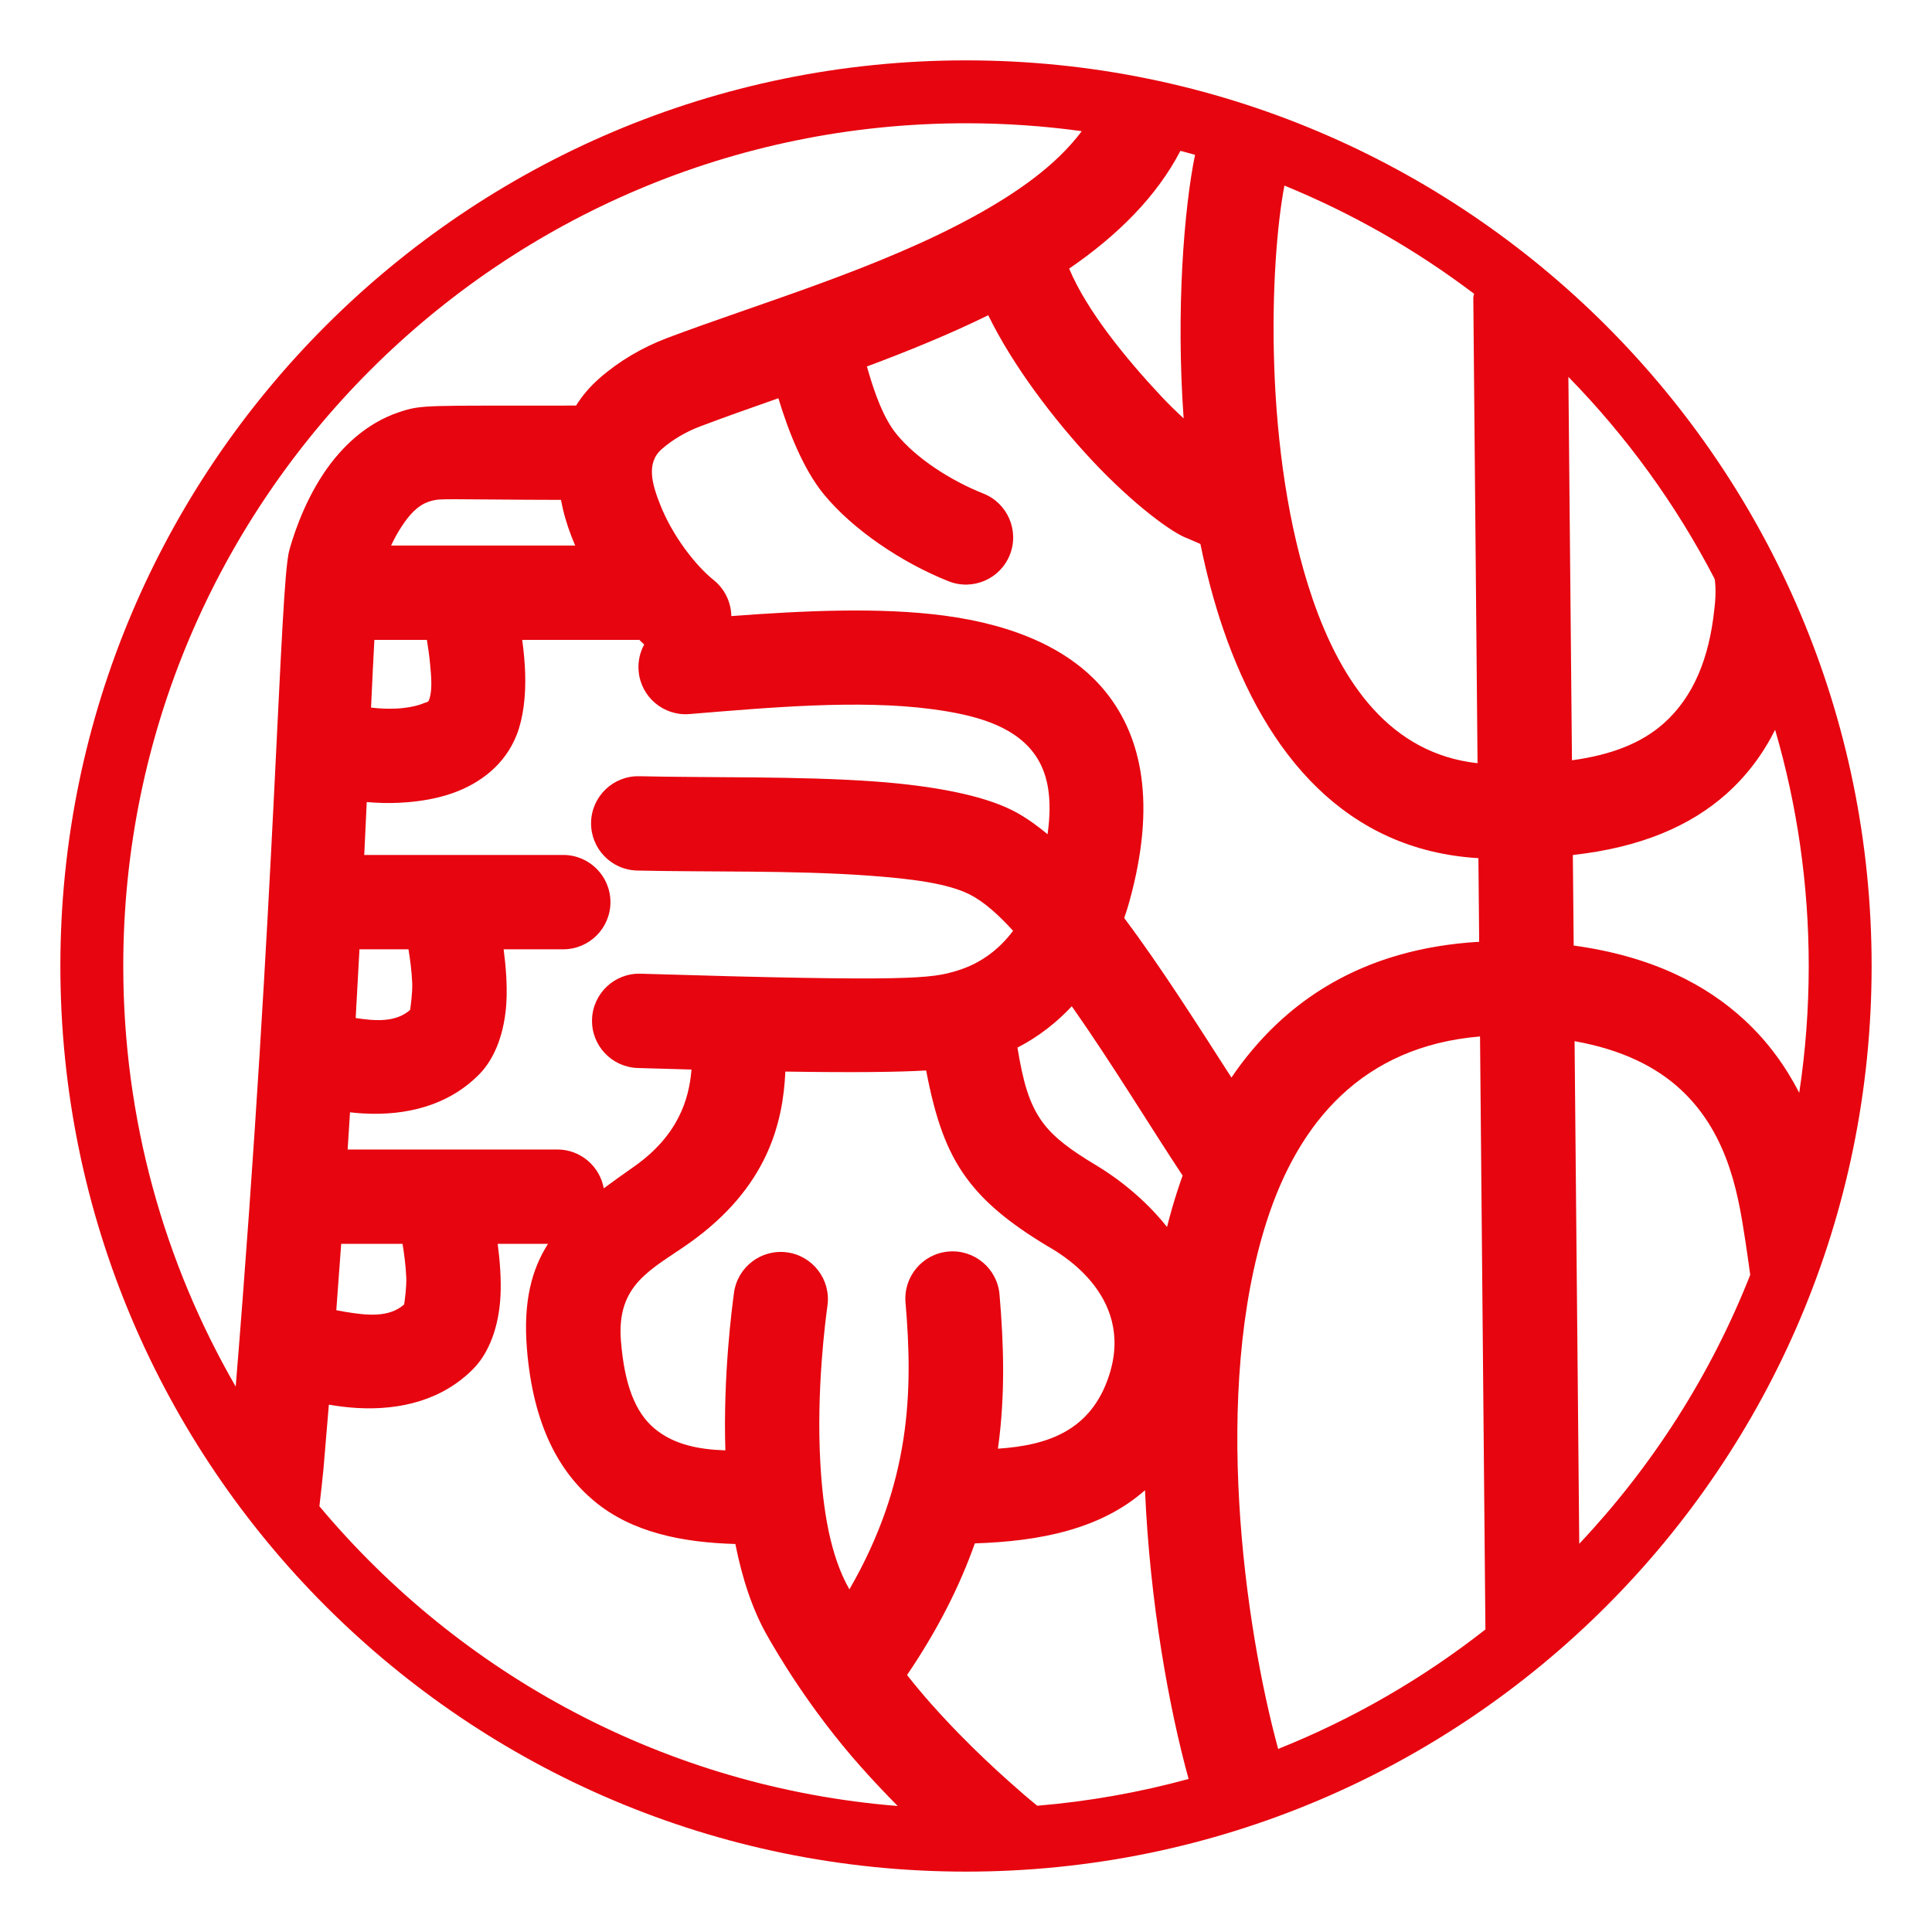
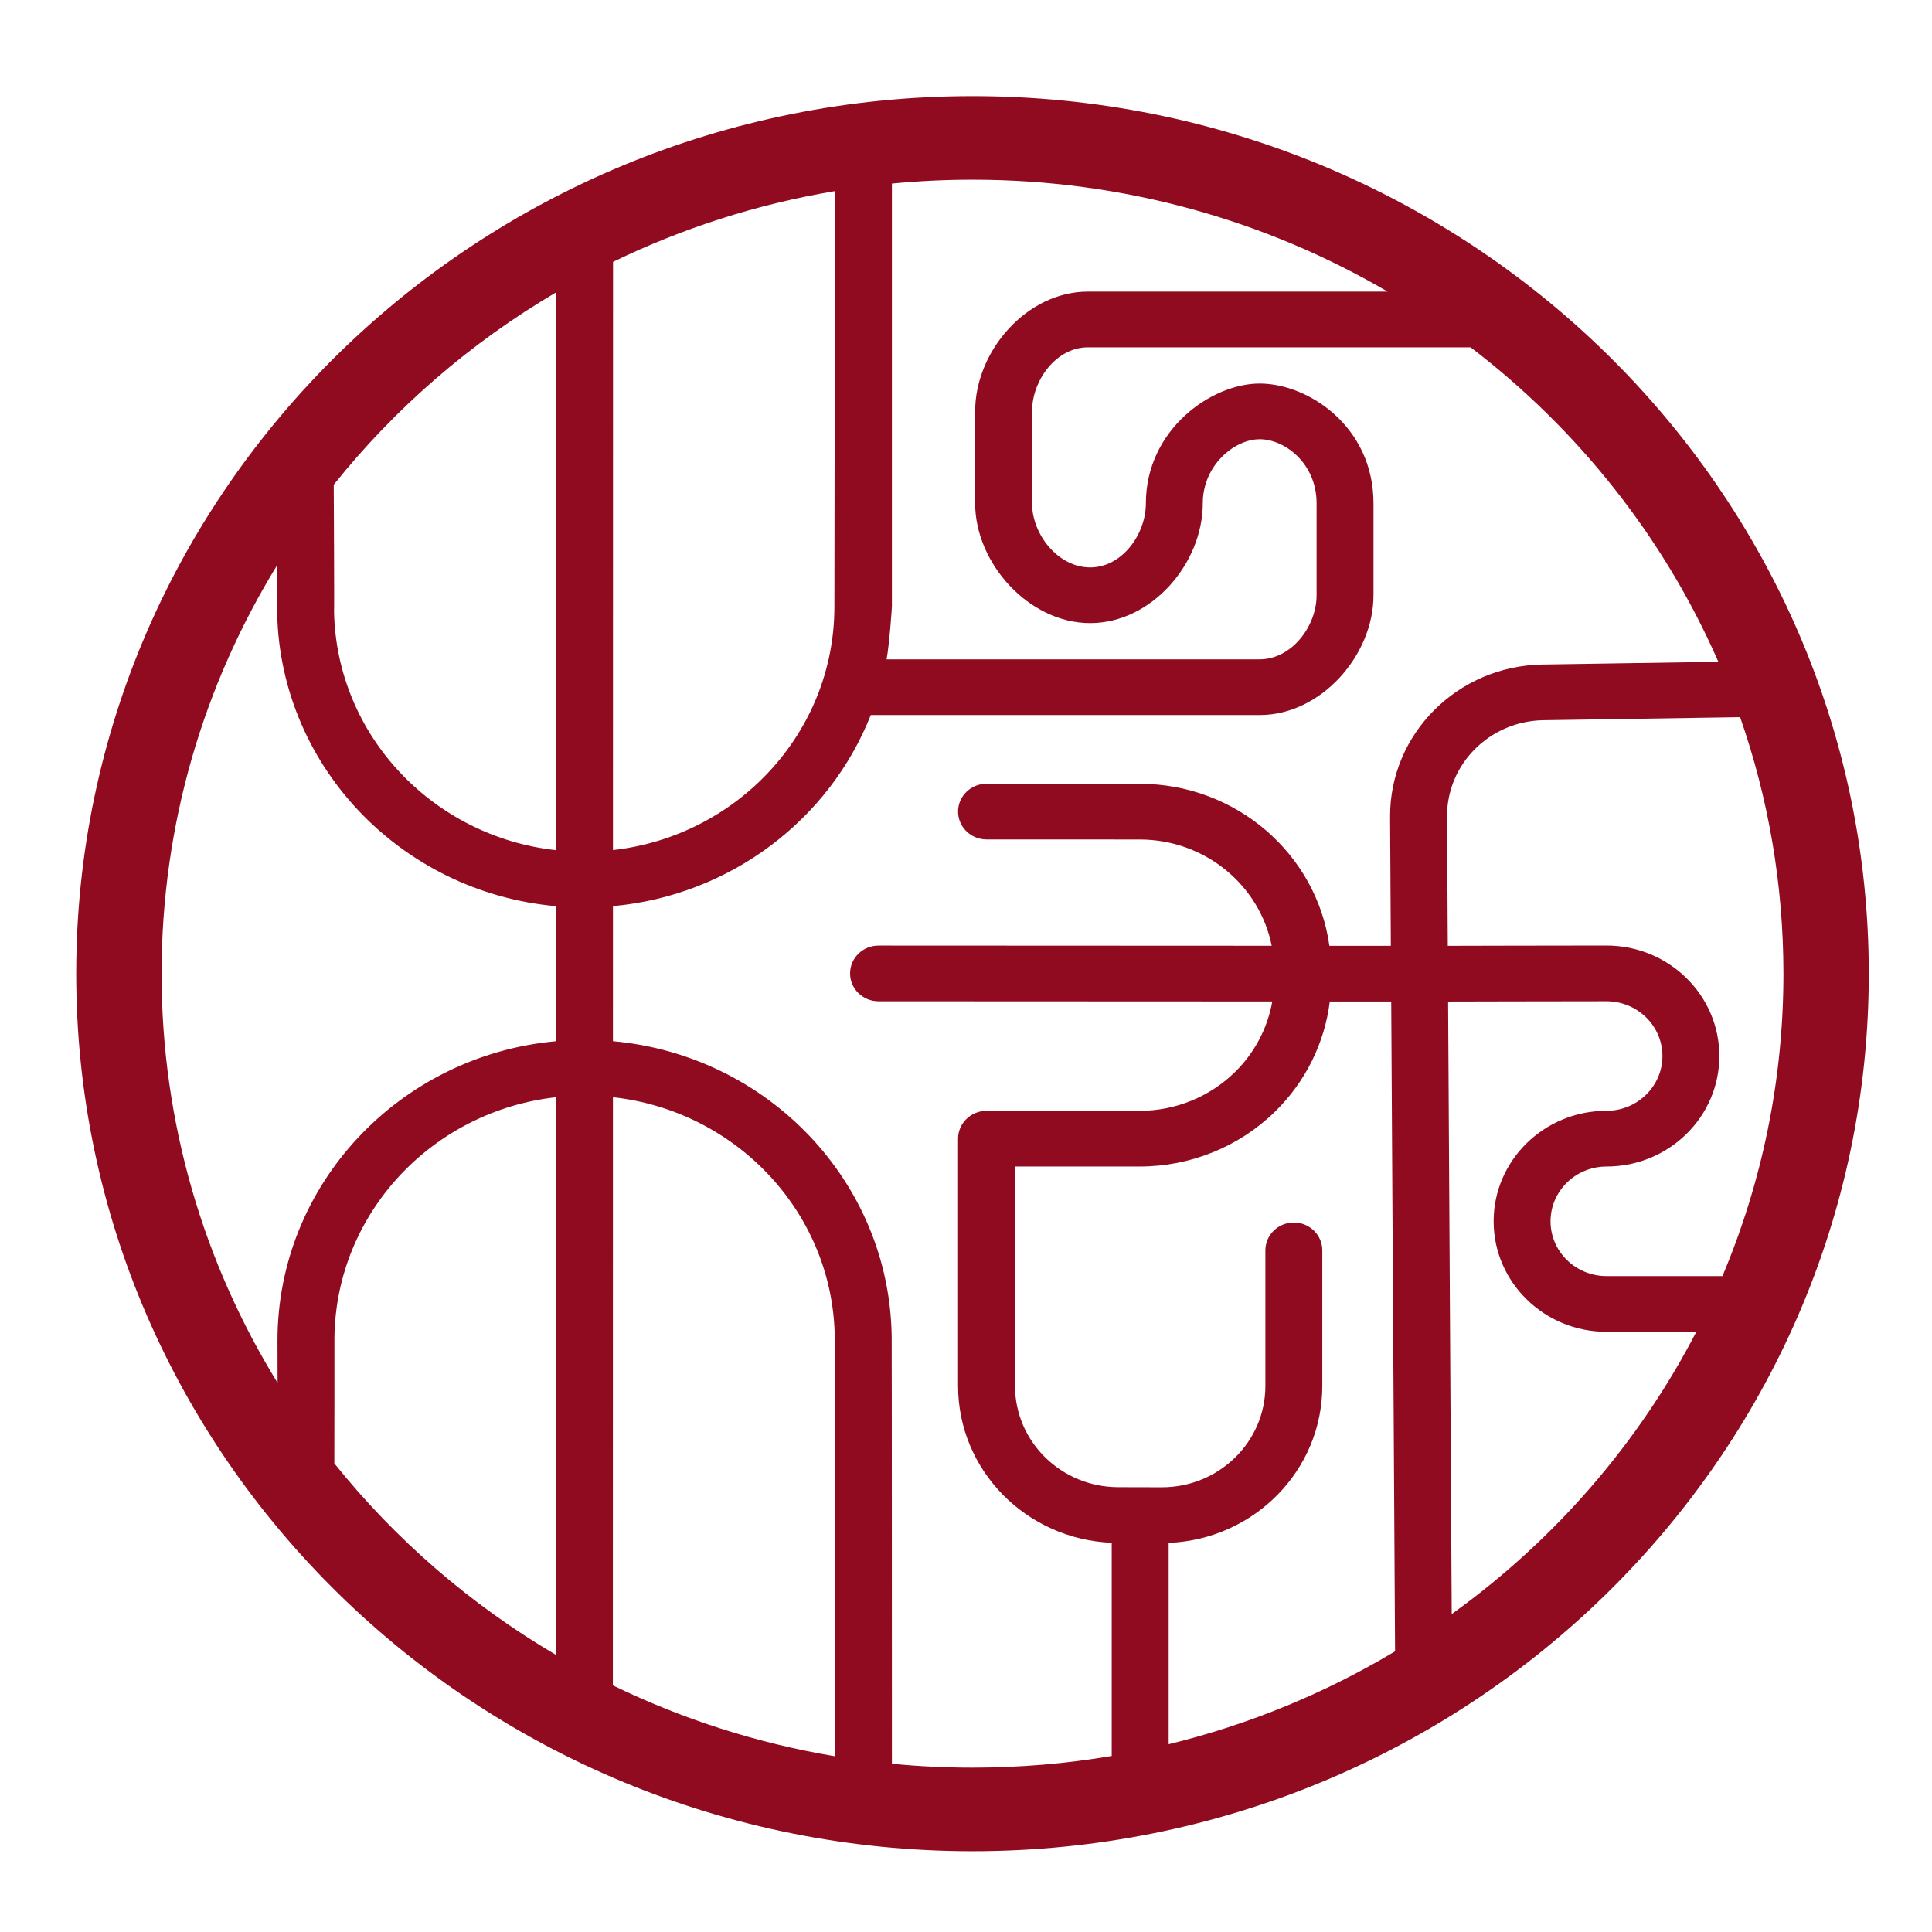
- <svg xmlns="http://www.w3.org/2000/svg" clip-rule="evenodd" fill-rule="evenodd" stroke-linejoin="round" stroke-miterlimit="2" viewBox="0 0 96 96">
-   <path d="m731.881 1636.327c84.442 0 152.999 68.556 152.999 152.998 0 84.443-68.557 152.999-152.999 152.999s-152.999-68.556-152.999-152.999c0-84.442 68.557-152.998 152.999-152.998zm12.042 294.869c8.771-.736 17.317-2.269 25.566-4.525-3.299-11.927-6.543-29.812-7.366-48.782-7.491 6.616-17.804 8.63-28.749 8.981-2.498 7.074-6.17 14.453-11.451 22.24 1.273 1.618 2.659 3.287 4.152 4.966 6.51 7.316 12.574 12.602 15.604 15.247.534.466 1.389 1.174 2.244 1.873zm24.727-234.385c-1.324-18.434.096-35.601 1.926-44.529l-2.471-.673c-4.01 7.72-10.619 14.296-18.794 19.897 2.979 7.159 9.709 15.337 15.602 21.622 1.176 1.254 2.475 2.516 3.737 3.683zm49.091-21.033c-9.781-7.411-20.547-13.587-32.067-18.297-2.5 13.158-3.652 45.23 4.729 69.728 4.91 14.353 13.225 26.246 27.9 27.857l-.714-78.556c-.002-.259.05-.503.152-.732zm-33.123 245.819c12.669-5.061 24.443-11.89 35.016-20.183l-.911-100.184c-19.869 1.666-30.645 14.495-36.016 31.153-9.323 28.92-3.744 68.445 1.911 89.214zm50.868-34.657c12.312-13.062 22.185-28.449 28.886-45.429-.26-1.883-.591-4.25-.775-5.415-1.086-6.876-2.462-18.036-10.994-25.922-4.118-3.806-9.881-6.716-17.908-8.149zm22.873-163.008c-6.528-12.591-14.881-24.085-24.708-34.132l.603 64.771c6.682-.901 11.765-2.914 15.476-6.21 5.047-4.482 7.704-11.021 8.576-19.283.421-3.249.053-5.146.053-5.146zm-156.995 83.232c-.393 8.482-2.866 19.544-16.351 29.057-6.254 4.412-12.201 6.827-11.429 16.442.593 7.392 2.421 12.076 5.657 14.792 3.283 2.756 7.519 3.553 11.988 3.701-.397-12.713 1.128-24.165 1.456-26.612.583-4.359 4.596-7.424 8.955-6.841 4.36.584 7.425 4.597 6.841 8.956-.319 2.384-1.922 14.279-1.198 26.817.437 7.561 1.618 15.424 4.88 21.124l.022.04c10.421-18.043 10.758-33.543 9.48-48.454-.376-4.382 2.876-8.245 7.258-8.62 4.382-.376 8.245 2.877 8.621 7.258.724 8.444.991 17.041-.27 26.048 8.345-.556 15.744-2.98 18.794-12.416 4.48-13.857-9.087-21.002-10.477-21.84-6.483-3.908-10.643-7.401-13.628-11.472-3.341-4.555-5.245-9.951-6.815-18.169-4.623.269-11.816.374-23.784.189zm39.21-4.049c.926 5.617 1.923 9.445 4.24 12.604 1.938 2.642 4.798 4.712 9.006 7.248 1.206.727 7.092 4.236 12.023 10.447.508-2.012 1.072-3.988 1.696-5.921.3-.931.613-1.852.938-2.763-5.44-8.212-11.994-19.041-18.723-28.601-2.453 2.625-5.474 5.078-9.18 6.986zm132.077 7.632c1.056-6.988 1.604-14.141 1.604-21.422 0-13.85-1.982-27.241-5.678-39.905-2.106 4.192-4.841 7.818-8.265 10.858-6.043 5.367-14.418 9.029-25.909 10.295l.142 15.299c13.339 1.818 22.465 6.673 28.876 12.598 4.039 3.734 7.01 7.958 9.23 12.277zm-114.043-29.529c6.166 8.213 12.535 18.269 18.114 26.956 8.862-13.024 22.266-21.791 41.856-22.939l-.129-14.127c-22.394-1.332-35.863-17.513-43.126-38.74-1.57-4.592-2.836-9.417-3.84-14.341l-2.132-.928c-2.531-.841-9.205-5.756-16.063-13.069-6.6-7.038-13.533-16.197-17.649-24.646-6.545 3.219-13.544 6.059-20.499 8.66l.273.943c1.044 3.531 2.5 7.778 4.78 10.549 3.376 4.104 9.155 7.802 14.633 9.981 4.086 1.625 6.085 6.262 4.46 10.349s-6.263 6.085-10.35 4.46c-7.935-3.155-16.162-8.721-21.052-14.666-3.547-4.313-6.076-10.887-7.698-16.252-4.665 1.638-9.127 3.207-13.215 4.757-2.35.891-4.601 2.181-6.492 3.837-2.715 2.377-1.589 6.02-.259 9.392 2.074 5.257 5.937 10.244 9.044 12.744 1.916 1.541 2.931 3.791 2.971 6.074 12.339-.926 25.076-1.514 35.891-.091 11.921 1.568 21.665 5.71 27.512 13.099 5.896 7.451 8.452 18.583 3.846 35.208-.154.556-.432 1.53-.876 2.79.033.043.065.086 0 0zm0 0c-.032-.043-.064-.086 0 0zm-92.605-86.569c1.034-1.659 2.352-3.215 3.978-4.638 3.309-2.897 7.227-5.188 11.339-6.748 15.134-5.739 35.659-11.645 51.959-20.607 7.36-4.047 13.876-8.644 18.16-14.369-6.394-.88-12.923-1.335-19.558-1.335-78.578 0-142.374 63.795-142.374 142.373 0 25.871 6.916 50.14 18.997 71.057 6.74-82.471 7.418-135.362 9.054-141.286.347-1.257 2.091-7.465 5.848-13.06 3.002-4.471 7.232-8.438 12.645-10.258 3.978-1.338 4.292-1.086 29.952-1.129zm-43.359 185.95c23.813 28.462 58.533 47.493 97.705 50.639-1.965-1.979-4.05-4.175-6.18-6.568-8.841-9.937-14.373-19.593-15.839-22.154-2.54-4.438-4.284-9.822-5.413-15.542-8.846-.256-17.461-1.888-23.923-7.313-5.74-4.818-10.244-12.61-11.296-25.723-.63-7.849.782-13.307 3.568-17.674h-8.503c.381 2.892.618 6.004.472 8.835-.268 5.175-1.928 9.558-4.543 12.232-5.221 5.338-12.381 7.087-19.704 6.664-1.591-.092-3.186-.292-4.746-.561l-.921 10.952c-.109 1.263-.496 4.65-.677 6.213zm48.039-53.708c1.623-1.214 3.346-2.426 5.143-3.693 7.367-5.197 9.273-11.261 9.677-16.378l-9.078-.261c-4.396-.134-7.856-3.812-7.722-8.208s3.812-7.856 8.208-7.722c45.961 1.404 49.092.771 53.269-.452 4.476-1.31 7.553-3.986 9.658-6.796-2.493-2.743-4.92-4.903-7.273-6.11-3.77-1.933-10.028-2.694-17.179-3.217-12.54-.916-27.546-.58-39.068-.855-4.396-.105-7.881-3.76-7.776-8.157s3.76-7.881 8.157-7.776c11.752.281 27.057-.041 39.848.893 9.74.712 18.155 2.298 23.29 4.931 1.869.958 3.821 2.307 5.823 3.98.871-6.144.076-10.679-2.52-13.96-3.558-4.496-9.838-6.234-17.093-7.188-12.271-1.615-27.22-.286-40.877.842-4.384.362-8.236-2.903-8.598-7.286-.133-1.607.222-3.142.94-4.46-.269-.253-.541-.516-.814-.788h-19.791c.25 1.853.439 3.788.499 5.669.126 3.886-.334 7.572-1.427 10.363-1.973 5.038-6.148 8.22-10.896 9.885-5.182 1.818-10.892 1.666-11.938 1.627-.972-.036-1.77-.078-2.504-.145l-.422 8.938h33.625c4.398 0 7.969 3.571 7.969 7.969s-3.571 7.969-7.969 7.969h-10.076c.382 2.891.619 6.003.472 8.835-.268 5.174-1.927 9.557-4.543 12.232-5.221 5.338-12.38 7.086-19.703 6.663-.727-.042-1.454-.107-2.178-.19l-.403 6.282h35.425c3.919 0 7.181 2.835 7.845 6.564zm-4.828-108.598c-.879-2.033-1.592-4.106-2.072-6.166-.121-.518-.229-1.034-.322-1.549-9.175-.017-14.405-.109-17.685-.107-2.703.002-3.365-.017-4.645.413-2.008.675-3.38 2.378-4.494 4.037-.752 1.12-1.375 2.281-1.882 3.372zm-33.925 15.937c-.175 3.184-.358 7.008-.562 11.439.686.091 1.424.144 2.363.179.463.017 2.648.112 4.955-.419.529-.123 1.07-.279 1.583-.499.311-.134.738-.141.87-.48.637-1.625.41-3.973.193-6.258-.13-1.36-.32-2.707-.532-3.962zm-5.606 102.034-.824 11.218 1.492.271c3.474.565 7.343 1.074 9.969-1.245.091-.61.423-2.99.358-4.515-.083-1.944-.333-3.932-.632-5.729zm3.088-49.759-.64 11.611c3.263.502 6.763.78 9.195-1.368.09-.61.422-2.989.357-4.515-.083-1.944-.333-3.931-.632-5.728z" fill="#e7050f" transform="matrix(.29412 0 0 .29412 -167.261 -478.2768)" />
+ <svg xmlns="http://www.w3.org/2000/svg" width="100%" height="100%" viewBox="0 0 97 97" version="1.1" xml:space="preserve" style="fill-rule:evenodd;clip-rule:evenodd;stroke-linejoin:round;stroke-miterlimit:2;">
+   <rect id="webfeeds-logo" x="0.877" y="0.885" width="96" height="96" style="fill:none;" />
+   <path id="Hanko-Logo" d="M48.826,4.826c24.836,0 45,19.742 45,44.059c0,24.317 -20.164,44.059 -45,44.059c-24.836,0 -45,-19.742 -45,-44.059c0,-24.317 20.164,-44.059 45,-44.059Zm-6.903,4.768c-3.936,0.659 -7.679,1.872 -11.144,3.554l-0.004,29.533c6.243,-0.701 11.104,-5.892 11.118,-12.193c0,-0.097 0.03,-20.894 0.03,-20.894Zm2.857,20.84c-0,0.102 -0.126,1.897 -0.266,2.669l18.731,-0c1.598,0 2.857,-1.652 2.857,-3.217l0,-4.616c0,-2 -1.589,-3.217 -2.857,-3.217c-1.268,0 -2.857,1.308 -2.857,3.217c0,3.02 -2.569,6.014 -5.654,6.014c-3.075,0 -5.775,-3.004 -5.775,-6.014l0,-4.616c0,-3.019 2.581,-6.014 5.665,-6.014l15.042,-0c-6.098,-3.567 -13.226,-5.618 -20.84,-5.618c-1.365,0 -2.715,0.066 -4.046,0.195l0,21.217Zm-27.995,43.036c3.072,3.831 6.844,7.099 11.128,9.617l0.004,-27.999c-6.201,0.691 -11.033,5.809 -11.126,12.036c0.006,0.052 -0.005,6.346 -0.005,6.346Zm63.872,-23.2c-2.338,0 -7.952,0.014 -7.952,0.014l0.182,30.753c5.146,-3.699 9.373,-8.554 12.28,-14.171l-4.51,0c-3.127,0 -5.666,-2.486 -5.666,-5.548c0,-3.062 2.539,-5.548 5.666,-5.548c1.55,0 2.809,-1.232 2.809,-2.75c0,-1.518 -1.259,-2.75 -2.809,-2.75Zm-52.739,-7.585l0.004,-28.006c-4.301,2.527 -8.087,5.809 -11.166,9.659c0,0 0.034,6.28 0.016,6.372c0.125,6.206 4.957,11.296 11.147,11.976Zm-13.981,26.746l-0.005,-2.092c-0.017,-7.869 6.133,-14.353 13.985,-15.063l0.001,-6.779c-7.862,-0.701 -14.023,-7.189 -14.006,-15.065l0.015,-2.076c-3.691,5.998 -5.815,13.023 -5.815,20.529c0,7.513 2.128,14.544 5.825,20.546Zm30.832,-2.329c0.008,0.058 0.011,21.451 0.011,21.451c1.331,0.129 2.681,0.195 4.046,0.195c2.383,0 4.719,-0.201 6.99,-0.586l0,-10.704c-4.292,-0.175 -7.714,-3.636 -7.714,-7.879l-0,-12.409c0,-0.772 0.64,-1.399 1.429,-1.399l7.687,0c1.793,-0 3.512,-0.697 4.779,-1.938c0.993,-0.972 1.645,-2.216 1.881,-3.553l-19.77,-0.009c-0.788,-0 -1.428,-0.627 -1.428,-1.399c0,-0.772 0.641,-1.398 1.429,-1.398l19.74,0.009c-0.61,-3.04 -3.346,-5.333 -6.629,-5.334l-7.69,-0.003c-0.788,-0 -1.428,-0.627 -1.428,-1.399c0,-0.772 0.641,-1.398 1.429,-1.398l7.69,0.003c4.865,0.002 8.886,3.541 9.524,8.133l3.085,0.001l-0.038,-6.466c-0.025,-4.174 3.389,-7.59 7.652,-7.656l8.829,-0.137c-2.729,-6.242 -7.04,-11.667 -12.437,-15.789l-19.213,0c-1.595,0 -2.807,1.656 -2.807,3.217l0,4.616c0,1.569 1.315,3.217 2.918,3.217c1.594,0 2.797,-1.656 2.797,-3.217c0,-3.678 3.27,-6.014 5.714,-6.014c2.444,0 5.714,2.161 5.714,6.014l0,4.616c0,3.015 -2.635,6.014 -5.714,6.014l-19.527,0c-2.066,5.23 -7.022,9.054 -12.943,9.593l-0.001,6.781c7.772,0.698 13.888,7.055 13.995,14.827Zm35.888,-8.534c-1.55,0 -2.809,1.232 -2.809,2.75c0,1.518 1.259,2.75 2.809,2.75l5.822,0c1.973,-4.681 3.062,-9.808 3.062,-15.183c0,-4.505 -0.765,-8.837 -2.175,-12.878l-9.875,0.153c-2.697,0.042 -4.856,2.202 -4.84,4.843l0.038,6.483c0,0 5.668,-0.014 7.968,-0.014c3.127,0 5.666,2.486 5.666,5.548c0,3.062 -2.539,5.548 -5.666,5.548Zm-13.892,-8.287c-0.256,2.081 -1.218,4.032 -2.747,5.529c-1.803,1.766 -4.249,2.758 -6.799,2.758l-6.259,0l0,11.011c0,2.805 2.318,5.081 5.183,5.088l2.191,0.005c2.87,-0 5.197,-2.278 5.197,-5.088l-0,-6.806c-0,-0.772 0.64,-1.399 1.429,-1.399c0.788,-0 1.429,0.627 1.429,1.399l0,6.806c-0,4.244 -3.424,7.704 -7.714,7.879l0,10.109c4.064,-0.99 7.888,-2.578 11.367,-4.664l-0.193,-32.626l-3.083,-0.001Zm-35.991,4.806l-0.004,29.531c3.467,1.684 7.214,2.899 11.153,3.559l-0.01,-20.894c-0.013,-6.309 -4.886,-11.504 -11.139,-12.196Z" style="fill:#900b20;" />
</svg>
